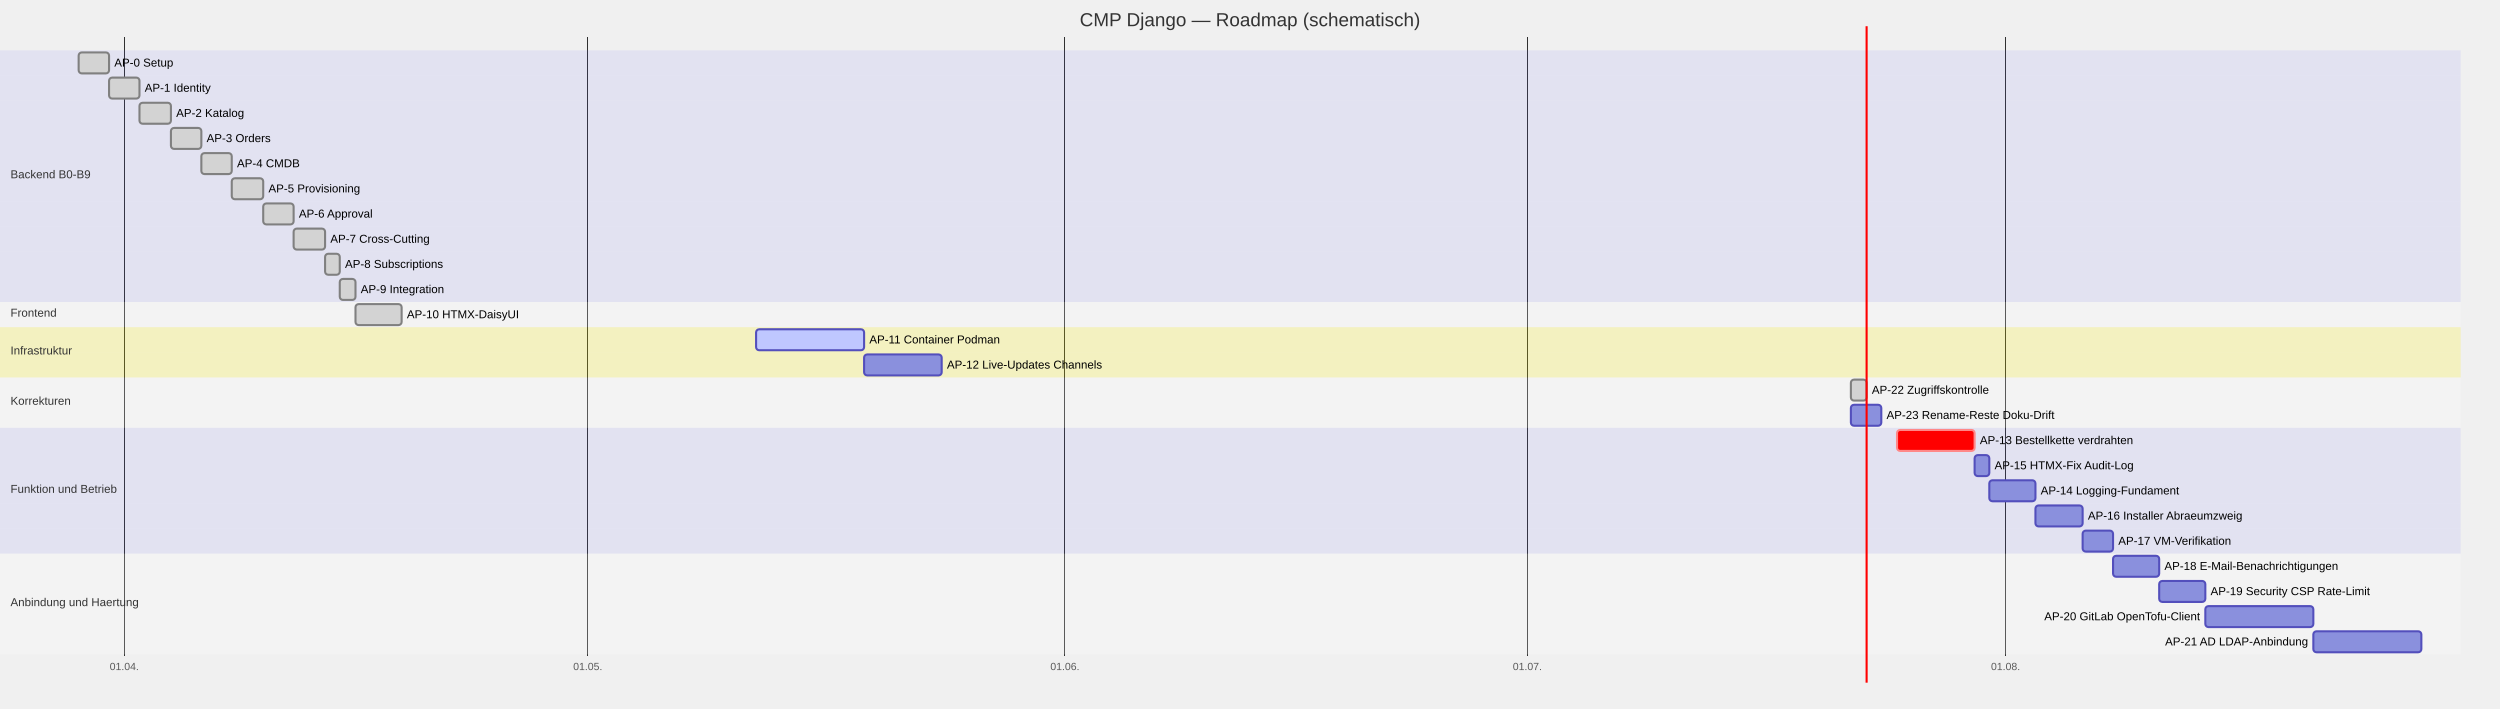
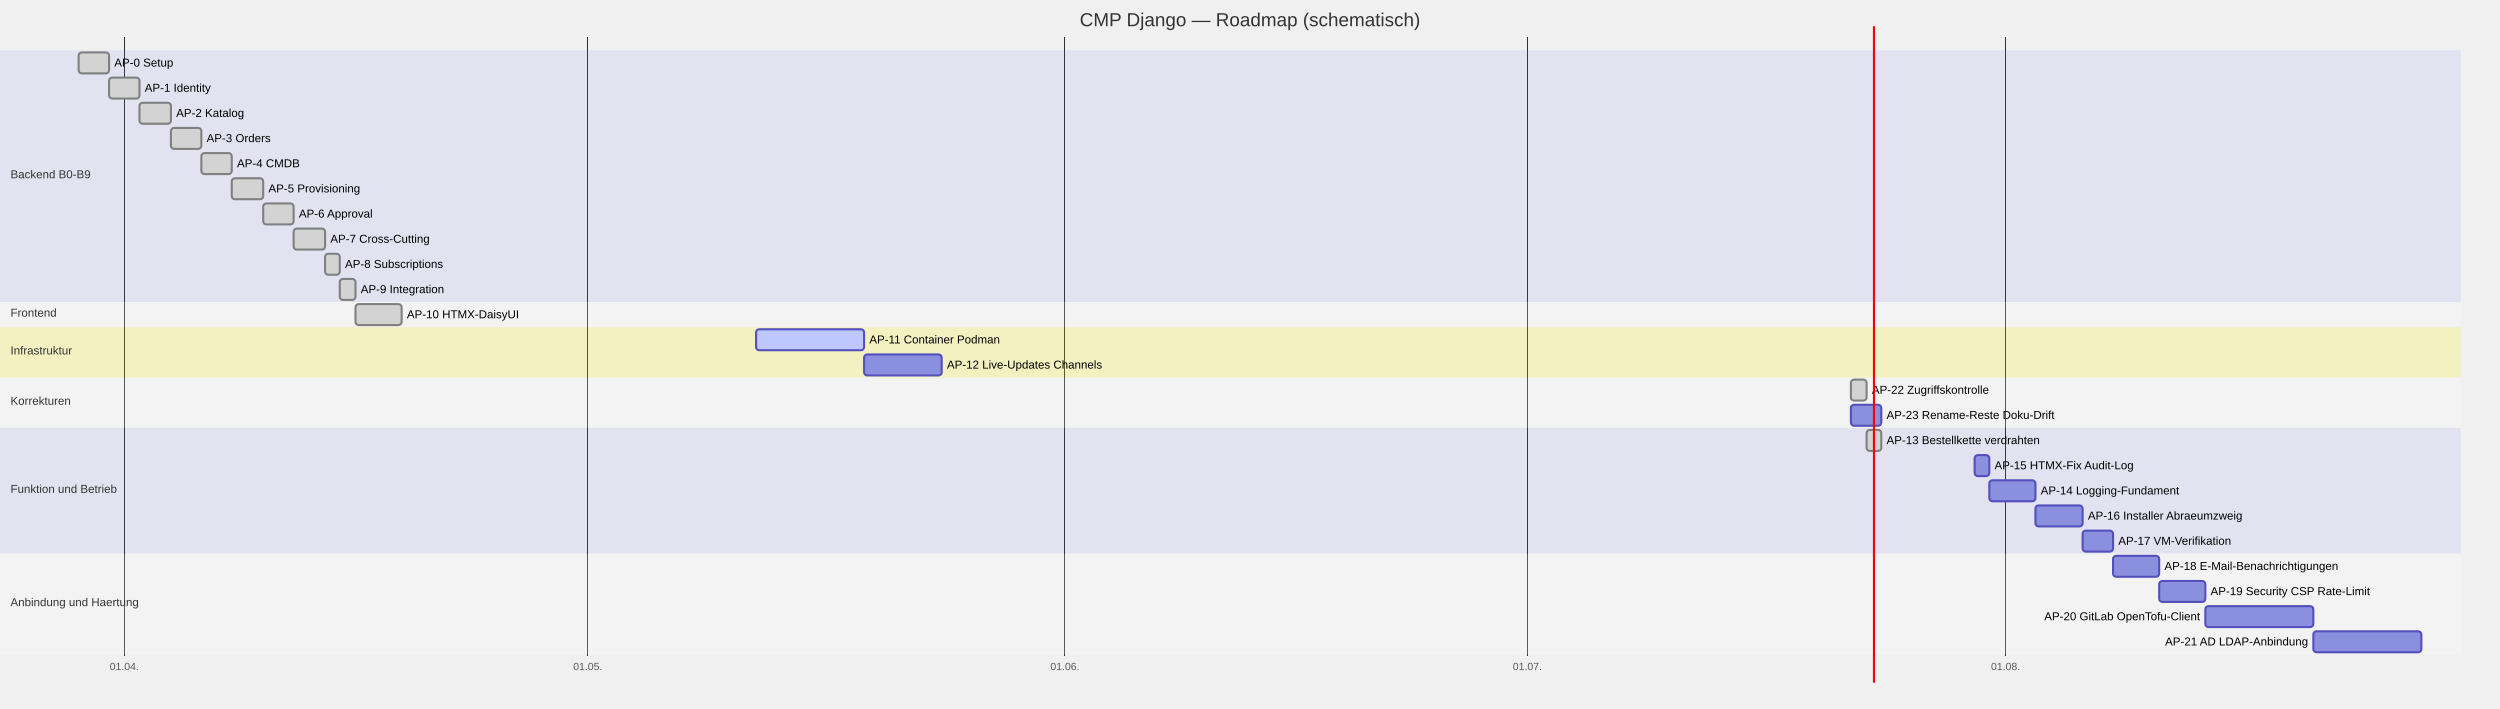
<svg xmlns="http://www.w3.org/2000/svg" id="my-svg" width="2384" viewBox="0 0 2384 676" style="max-width: 2384px; background-color: transparent;" role="graphics-document document" aria-roledescription="gantt">
  <style>#my-svg{font-family:"trebuchet ms",verdana,arial,sans-serif;font-size:16px;fill:#333;}@keyframes edge-animation-frame{from{stroke-dashoffset:0;}}@keyframes dash{to{stroke-dashoffset:0;}}#my-svg .edge-animation-slow{stroke-dasharray:9,5!important;stroke-dashoffset:900;animation:dash 50s linear infinite;stroke-linecap:round;}#my-svg .edge-animation-fast{stroke-dasharray:9,5!important;stroke-dashoffset:900;animation:dash 20s linear infinite;stroke-linecap:round;}#my-svg .error-icon{fill:#552222;}#my-svg .error-text{fill:#552222;stroke:#552222;}#my-svg .edge-thickness-normal{stroke-width:1px;}#my-svg .edge-thickness-thick{stroke-width:3.5px;}#my-svg .edge-pattern-solid{stroke-dasharray:0;}#my-svg .edge-thickness-invisible{stroke-width:0;fill:none;}#my-svg .edge-pattern-dashed{stroke-dasharray:3;}#my-svg .edge-pattern-dotted{stroke-dasharray:2;}#my-svg .marker{fill:#333333;stroke:#333333;}#my-svg .marker.cross{stroke:#333333;}#my-svg svg{font-family:"trebuchet ms",verdana,arial,sans-serif;font-size:16px;}#my-svg p{margin:0;}#my-svg .mermaid-main-font{font-family:"trebuchet ms",verdana,arial,sans-serif;}#my-svg .exclude-range{fill:#eeeeee;}#my-svg .section{stroke:none;opacity:0.2;}#my-svg .section0{fill:rgba(102, 102, 255, 0.49);}#my-svg .section2{fill:#fff400;}#my-svg .section1,#my-svg .section3{fill:white;opacity:0.2;}#my-svg .sectionTitle0{fill:#333;}#my-svg .sectionTitle1{fill:#333;}#my-svg .sectionTitle2{fill:#333;}#my-svg .sectionTitle3{fill:#333;}#my-svg .sectionTitle{text-anchor:start;font-family:"trebuchet ms",verdana,arial,sans-serif;}#my-svg .grid .tick{stroke:lightgrey;opacity:0.8;shape-rendering:crispEdges;}#my-svg .grid .tick text{font-family:"trebuchet ms",verdana,arial,sans-serif;fill:#333;}#my-svg .grid path{stroke-width:0;}#my-svg .today{fill:none;stroke:red;stroke-width:2px;}#my-svg .task{stroke-width:2;}#my-svg .taskText{text-anchor:middle;font-family:"trebuchet ms",verdana,arial,sans-serif;}#my-svg .taskTextOutsideRight{fill:black;text-anchor:start;font-family:"trebuchet ms",verdana,arial,sans-serif;}#my-svg .taskTextOutsideLeft{fill:black;text-anchor:end;}#my-svg .task.clickable{cursor:pointer;}#my-svg .taskText.clickable{cursor:pointer;fill:#003163!important;font-weight:bold;}#my-svg .taskTextOutsideLeft.clickable{cursor:pointer;fill:#003163!important;font-weight:bold;}#my-svg .taskTextOutsideRight.clickable{cursor:pointer;fill:#003163!important;font-weight:bold;}#my-svg .taskText0,#my-svg .taskText1,#my-svg .taskText2,#my-svg .taskText3{fill:white;}#my-svg .task0,#my-svg .task1,#my-svg .task2,#my-svg .task3{fill:#8a90dd;stroke:#534fbc;}#my-svg .taskTextOutside0,#my-svg .taskTextOutside2{fill:black;}#my-svg .taskTextOutside1,#my-svg .taskTextOutside3{fill:black;}#my-svg .active0,#my-svg .active1,#my-svg .active2,#my-svg .active3{fill:#bfc7ff;stroke:#534fbc;}#my-svg .activeText0,#my-svg .activeText1,#my-svg .activeText2,#my-svg .activeText3{fill:black!important;}#my-svg .done0,#my-svg .done1,#my-svg .done2,#my-svg .done3{stroke:grey;fill:lightgrey;stroke-width:2;}#my-svg .doneText0,#my-svg .doneText1,#my-svg .doneText2,#my-svg .doneText3{fill:black!important;}#my-svg .doneText0.taskTextOutsideLeft,#my-svg .doneText0.taskTextOutsideRight,#my-svg .doneText1.taskTextOutsideLeft,#my-svg .doneText1.taskTextOutsideRight,#my-svg .doneText2.taskTextOutsideLeft,#my-svg .doneText2.taskTextOutsideRight,#my-svg .doneText3.taskTextOutsideLeft,#my-svg .doneText3.taskTextOutsideRight{fill:black!important;}#my-svg .crit0,#my-svg .crit1,#my-svg .crit2,#my-svg .crit3{stroke:#ff8888;fill:red;stroke-width:2;}#my-svg .activeCrit0,#my-svg .activeCrit1,#my-svg .activeCrit2,#my-svg .activeCrit3{stroke:#ff8888;fill:#bfc7ff;stroke-width:2;}#my-svg .doneCrit0,#my-svg .doneCrit1,#my-svg .doneCrit2,#my-svg .doneCrit3{stroke:#ff8888;fill:lightgrey;stroke-width:2;cursor:pointer;shape-rendering:crispEdges;}#my-svg .milestone{transform:rotate(45deg) scale(0.8,0.8);}#my-svg .milestoneText{font-style:italic;}#my-svg .doneCritText0,#my-svg .doneCritText1,#my-svg .doneCritText2,#my-svg .doneCritText3{fill:black!important;}#my-svg .doneCritText0.taskTextOutsideLeft,#my-svg .doneCritText0.taskTextOutsideRight,#my-svg .doneCritText1.taskTextOutsideLeft,#my-svg .doneCritText1.taskTextOutsideRight,#my-svg .doneCritText2.taskTextOutsideLeft,#my-svg .doneCritText2.taskTextOutsideRight,#my-svg .doneCritText3.taskTextOutsideLeft,#my-svg .doneCritText3.taskTextOutsideRight{fill:black!important;}#my-svg .vert{stroke:navy;}#my-svg .vertText{font-size:15px;text-anchor:middle;fill:navy!important;}#my-svg .activeCritText0,#my-svg .activeCritText1,#my-svg .activeCritText2,#my-svg .activeCritText3{fill:black!important;}#my-svg .titleText{text-anchor:middle;font-size:18px;fill:#333;font-family:"trebuchet ms",verdana,arial,sans-serif;}#my-svg .node .neo-node{stroke:#9370DB;}#my-svg [data-look="neo"].node rect,#my-svg [data-look="neo"].cluster rect,#my-svg [data-look="neo"].node polygon{stroke:#9370DB;filter:drop-shadow(1px 2px 2px rgba(185, 185, 185, 1));}#my-svg [data-look="neo"].node path{stroke:#9370DB;stroke-width:1px;}#my-svg [data-look="neo"].node .outer-path{filter:drop-shadow(1px 2px 2px rgba(185, 185, 185, 1));}#my-svg [data-look="neo"].node .neo-line path{stroke:#9370DB;filter:none;}#my-svg [data-look="neo"].node circle{stroke:#9370DB;filter:drop-shadow(1px 2px 2px rgba(185, 185, 185, 1));}#my-svg [data-look="neo"].node circle .state-start{fill:#000000;}#my-svg [data-look="neo"].icon-shape .icon{fill:#9370DB;filter:drop-shadow(1px 2px 2px rgba(185, 185, 185, 1));}#my-svg [data-look="neo"].icon-shape .icon-neo path{stroke:#9370DB;filter:drop-shadow(1px 2px 2px rgba(185, 185, 185, 1));}#my-svg :root{--mermaid-font-family:"trebuchet ms",verdana,arial,sans-serif;}</style>
  <g />
  <g class="grid" transform="translate(75, 626)" fill="none" font-size="10" font-family="sans-serif" text-anchor="middle">
    <path class="domain" stroke="currentColor" d="M0.5,-591V0.5H2234.5V-591" />
    <g class="tick" opacity="1" transform="translate(43.5,0)">
      <line stroke="currentColor" y2="-591" />
      <text fill="#000" y="3" dy="1em" stroke="none" font-size="10" style="text-anchor: middle;">01.04.</text>
    </g>
    <g class="tick" opacity="1" transform="translate(485.5,0)">
      <line stroke="currentColor" y2="-591" />
      <text fill="#000" y="3" dy="1em" stroke="none" font-size="10" style="text-anchor: middle;">01.05.</text>
    </g>
    <g class="tick" opacity="1" transform="translate(940.5,0)">
      <line stroke="currentColor" y2="-591" />
      <text fill="#000" y="3" dy="1em" stroke="none" font-size="10" style="text-anchor: middle;">01.06.</text>
    </g>
    <g class="tick" opacity="1" transform="translate(1381.5,0)">
      <line stroke="currentColor" y2="-591" />
      <text fill="#000" y="3" dy="1em" stroke="none" font-size="10" style="text-anchor: middle;">01.07.</text>
    </g>
    <g class="tick" opacity="1" transform="translate(1837.5,0)">
      <line stroke="currentColor" y2="-591" />
      <text fill="#000" y="3" dy="1em" stroke="none" font-size="10" style="text-anchor: middle;">01.08.</text>
    </g>
  </g>
  <g>
    <rect x="0" y="48" width="2346.5" height="24" class="section section0" />
    <rect x="0" y="72" width="2346.5" height="24" class="section section0" />
    <rect x="0" y="96" width="2346.5" height="24" class="section section0" />
    <rect x="0" y="120" width="2346.5" height="24" class="section section0" />
    <rect x="0" y="144" width="2346.5" height="24" class="section section0" />
    <rect x="0" y="168" width="2346.5" height="24" class="section section0" />
    <rect x="0" y="192" width="2346.5" height="24" class="section section0" />
    <rect x="0" y="216" width="2346.5" height="24" class="section section0" />
    <rect x="0" y="240" width="2346.5" height="24" class="section section0" />
    <rect x="0" y="264" width="2346.5" height="24" class="section section0" />
    <rect x="0" y="288" width="2346.5" height="24" class="section section1" />
    <rect x="0" y="312" width="2346.5" height="24" class="section section2" />
    <rect x="0" y="336" width="2346.5" height="24" class="section section2" />
    <rect x="0" y="360" width="2346.5" height="24" class="section section3" />
    <rect x="0" y="384" width="2346.5" height="24" class="section section3" />
    <rect x="0" y="408" width="2346.5" height="24" class="section section0" />
    <rect x="0" y="432" width="2346.5" height="24" class="section section0" />
    <rect x="0" y="456" width="2346.5" height="24" class="section section0" />
    <rect x="0" y="480" width="2346.5" height="24" class="section section0" />
    <rect x="0" y="504" width="2346.5" height="24" class="section section0" />
    <rect x="0" y="528" width="2346.5" height="24" class="section section1" />
    <rect x="0" y="552" width="2346.5" height="24" class="section section1" />
    <rect x="0" y="576" width="2346.5" height="24" class="section section1" />
    <rect x="0" y="600" width="2346.5" height="24" class="section section1" />
  </g>
  <g>
    <rect id="my-svg-a0" rx="3" ry="3" x="75" y="50" width="29" height="20" transform-origin="89.5px 60px" class="task done0" />
    <rect id="my-svg-a1" rx="3" ry="3" x="104" y="74" width="29" height="20" transform-origin="118.5px 84px" class="task done0" />
    <rect id="my-svg-a2" rx="3" ry="3" x="133" y="98" width="30" height="20" transform-origin="148px 108px" class="task done0" />
    <rect id="my-svg-a3" rx="3" ry="3" x="163" y="122" width="29" height="20" transform-origin="177.5px 132px" class="task done0" />
    <rect id="my-svg-a4" rx="3" ry="3" x="192" y="146" width="29" height="20" transform-origin="206.5px 156px" class="task done0" />
    <rect id="my-svg-a5" rx="3" ry="3" x="221" y="170" width="30" height="20" transform-origin="236px 180px" class="task done0" />
    <rect id="my-svg-a6" rx="3" ry="3" x="251" y="194" width="29" height="20" transform-origin="265.5px 204px" class="task done0" />
    <rect id="my-svg-a7" rx="3" ry="3" x="280" y="218" width="30" height="20" transform-origin="295px 228px" class="task done0" />
    <rect id="my-svg-a8" rx="3" ry="3" x="310" y="242" width="14" height="20" transform-origin="317px 252px" class="task done0" />
    <rect id="my-svg-a9" rx="3" ry="3" x="324" y="266" width="15" height="20" transform-origin="331.5px 276px" class="task done0" />
    <rect id="my-svg-a10" rx="3" ry="3" x="339" y="290" width="44" height="20" transform-origin="361px 300px" class="task done1" />
    <rect id="my-svg-a11" rx="3" ry="3" x="721" y="314" width="103" height="20" transform-origin="772.5px 324px" class="task active2" />
    <rect id="my-svg-a12" rx="3" ry="3" x="824" y="338" width="74" height="20" transform-origin="861px 348px" class="task task2" />
    <rect id="my-svg-a22" rx="3" ry="3" x="1765" y="362" width="15" height="20" transform-origin="1772.5px 372px" class="task done3" />
    <rect id="my-svg-a23" rx="3" ry="3" x="1765" y="386" width="29" height="20" transform-origin="1779.5px 396px" class="task task3" />
-     <rect id="my-svg-a13" rx="3" ry="3" x="1809" y="410" width="74" height="20" transform-origin="1846px 420px" class="task crit0" />
+     <rect id="my-svg-a13" rx="3" ry="3" x="1780" y="410" width="14" height="20" transform-origin="1787px 420px" class="task done0" />
    <rect id="my-svg-a15" rx="3" ry="3" x="1883" y="434" width="14" height="20" transform-origin="1890px 444px" class="task task0" />
    <rect id="my-svg-a14" rx="3" ry="3" x="1897" y="458" width="44" height="20" transform-origin="1919px 468px" class="task task0" />
    <rect id="my-svg-a16" rx="3" ry="3" x="1941" y="482" width="45" height="20" transform-origin="1963.5px 492px" class="task task0" />
    <rect id="my-svg-a17" rx="3" ry="3" x="1986" y="506" width="29" height="20" transform-origin="2000.5px 516px" class="task task0" />
    <rect id="my-svg-a18" rx="3" ry="3" x="2015" y="530" width="44" height="20" transform-origin="2037px 540px" class="task task1" />
    <rect id="my-svg-a19" rx="3" ry="3" x="2059" y="554" width="44" height="20" transform-origin="2081px 564px" class="task task1" />
    <rect id="my-svg-a20" rx="3" ry="3" x="2103" y="578" width="103" height="20" transform-origin="2154.5px 588px" class="task task1" />
    <rect id="my-svg-a21" rx="3" ry="3" x="2206" y="602" width="103" height="20" transform-origin="2257.5px 612px" class="task task1" />
    <text id="my-svg-a0-text" font-size="11" x="109" y="63.5" class="taskTextOutsideRight taskTextOutside0  doneText0 width-53.546875">AP-0 Setup            </text>
    <text id="my-svg-a1-text" font-size="11" x="138" y="87.5" class="taskTextOutsideRight taskTextOutside0  doneText0 width-64.802734375">AP-1 Identity         </text>
    <text id="my-svg-a2-text" font-size="11" x="168" y="111.5" class="taskTextOutsideRight taskTextOutside0  doneText0 width-63.14306640625">AP-2 Katalog          </text>
    <text id="my-svg-a3-text" font-size="11" x="197" y="135.5" class="taskTextOutsideRight taskTextOutside0  doneText0 width-58.83447265625">AP-3 Orders           </text>
    <text id="my-svg-a4-text" font-size="11" x="226" y="159.5" class="taskTextOutsideRight taskTextOutside0  doneText0 width-53.109375">AP-4 CMDB             </text>
    <text id="my-svg-a5-text" font-size="11" x="256" y="183.5" class="taskTextOutsideRight taskTextOutside0  doneText0 width-84.71337890625">AP-5 Provisioning     </text>
    <text id="my-svg-a6-text" font-size="11" x="285" y="207.5" class="taskTextOutsideRight taskTextOutside0  doneText0 width-68.484375">AP-6 Approval         </text>
    <text id="my-svg-a7-text" font-size="11" x="315" y="231.5" class="taskTextOutsideRight taskTextOutside0  doneText0 width-91.9052734375">AP-7 Cross-Cutting    </text>
    <text id="my-svg-a8-text" font-size="11" x="329" y="255.5" class="taskTextOutsideRight taskTextOutside0  doneText0 width-91.0234375">AP-8 Subscriptions    </text>
    <text id="my-svg-a9-text" font-size="11" x="344" y="279.5" class="taskTextOutsideRight taskTextOutside0  doneText0 width-80.171875">AP-9 Integration      </text>
    <text id="my-svg-a10-text" font-size="11" x="388" y="303.5" class="taskTextOutsideRight taskTextOutside1  doneText1 width-98.796875">AP-10 HTMX-DaisyUI    </text>
    <text id="my-svg-a11-text" font-size="11" x="829" y="327.5" class="taskTextOutsideRight taskTextOutside2 activeText2 width-121.453125">AP-11 Container Podman </text>
    <text id="my-svg-a12-text" font-size="11" x="903" y="351.5" class="taskTextOutsideRight taskTextOutside2  width-143.57421875">AP-12 Live-Updates Channels </text>
    <text id="my-svg-a22-text" font-size="11" x="1785" y="375.5" class="taskTextOutsideRight taskTextOutside3  doneText3 width-113.59375">AP-22 Zugriffskontrolle       </text>
    <text id="my-svg-a23-text" font-size="11" x="1799" y="399.5" class="taskTextOutsideRight taskTextOutside3  width-155.9814453125">AP-23 Rename-Reste Doku-Drift </text>
-     <text id="my-svg-a13-text" font-size="11" x="1888" y="423.5" class="taskTextOutsideRight taskTextOutside0  critText0 width-148.859375">AP-13 Bestellkette verdrahten </text>
+     <text id="my-svg-a13-text" font-size="11" x="1799" y="423.5" class="taskTextOutsideRight taskTextOutside0  doneText0 width-148.859375">AP-13 Bestellkette verdrahten </text>
    <text id="my-svg-a15-text" font-size="11" x="1902" y="447.5" class="taskTextOutsideRight taskTextOutside0  width-127.8271484375">AP-15 HTMX-Fix Audit-Log      </text>
    <text id="my-svg-a14-text" font-size="11" x="1946" y="471.5" class="taskTextOutsideRight taskTextOutside0  width-128.578125">AP-14 Logging-Fundament       </text>
    <text id="my-svg-a16-text" font-size="11" x="1991" y="495.5" class="taskTextOutsideRight taskTextOutside0  width-147.001953125">AP-16 Installer Abraeumzweig  </text>
    <text id="my-svg-a17-text" font-size="11" x="2020" y="519.5" class="taskTextOutsideRight taskTextOutside0  width-106.9375">AP-17 VM-Verifikation         </text>
    <text id="my-svg-a18-text" font-size="11" x="2064" y="543.5" class="taskTextOutsideRight taskTextOutside1  width-162.359375">AP-18 E-Mail-Benachrichtigungen </text>
    <text id="my-svg-a19-text" font-size="11" x="2108" y="567.5" class="taskTextOutsideRight taskTextOutside1  width-148.44580078125">AP-19 Security CSP Rate-Limit   </text>
    <text id="my-svg-a20-text" font-size="11" x="2098" y="591.5" class="taskTextOutsideLeft taskTextOutside1">AP-20 GitLab OpenTofu-Client    </text>
    <text id="my-svg-a21-text" font-size="11" x="2201" y="615.5" class="taskTextOutsideLeft taskTextOutside1">AP-21 AD LDAP-Anbindung         </text>
  </g>
  <g>
    <text dy="0em" x="10" y="170" font-size="11" class="sectionTitle sectionTitle0">
      <tspan alignment-baseline="central" x="10">Backend B0-B9</tspan>
    </text>
    <text dy="0em" x="10" y="302" font-size="11" class="sectionTitle sectionTitle1">
      <tspan alignment-baseline="central" x="10">Frontend</tspan>
    </text>
    <text dy="0em" x="10" y="338" font-size="11" class="sectionTitle sectionTitle2">
      <tspan alignment-baseline="central" x="10">Infrastruktur</tspan>
    </text>
    <text dy="0em" x="10" y="386" font-size="11" class="sectionTitle sectionTitle3">
      <tspan alignment-baseline="central" x="10">Korrekturen</tspan>
    </text>
    <text dy="0em" x="10" y="470" font-size="11" class="sectionTitle sectionTitle0">
      <tspan alignment-baseline="central" x="10">Funktion und Betrieb</tspan>
    </text>
    <text dy="0em" x="10" y="578" font-size="11" class="sectionTitle sectionTitle1">
      <tspan alignment-baseline="central" x="10">Anbindung und Haertung</tspan>
    </text>
  </g>
  <g class="today">
-     <line x1="1780" x2="1780" y1="25" y2="651" class="today" />
+     <line x1="1787" x2="1787" y1="25" y2="651" class="today" />
  </g>
  <text x="1192" y="25" class="titleText">CMP Django — Roadmap (schematisch)</text>
</svg>
